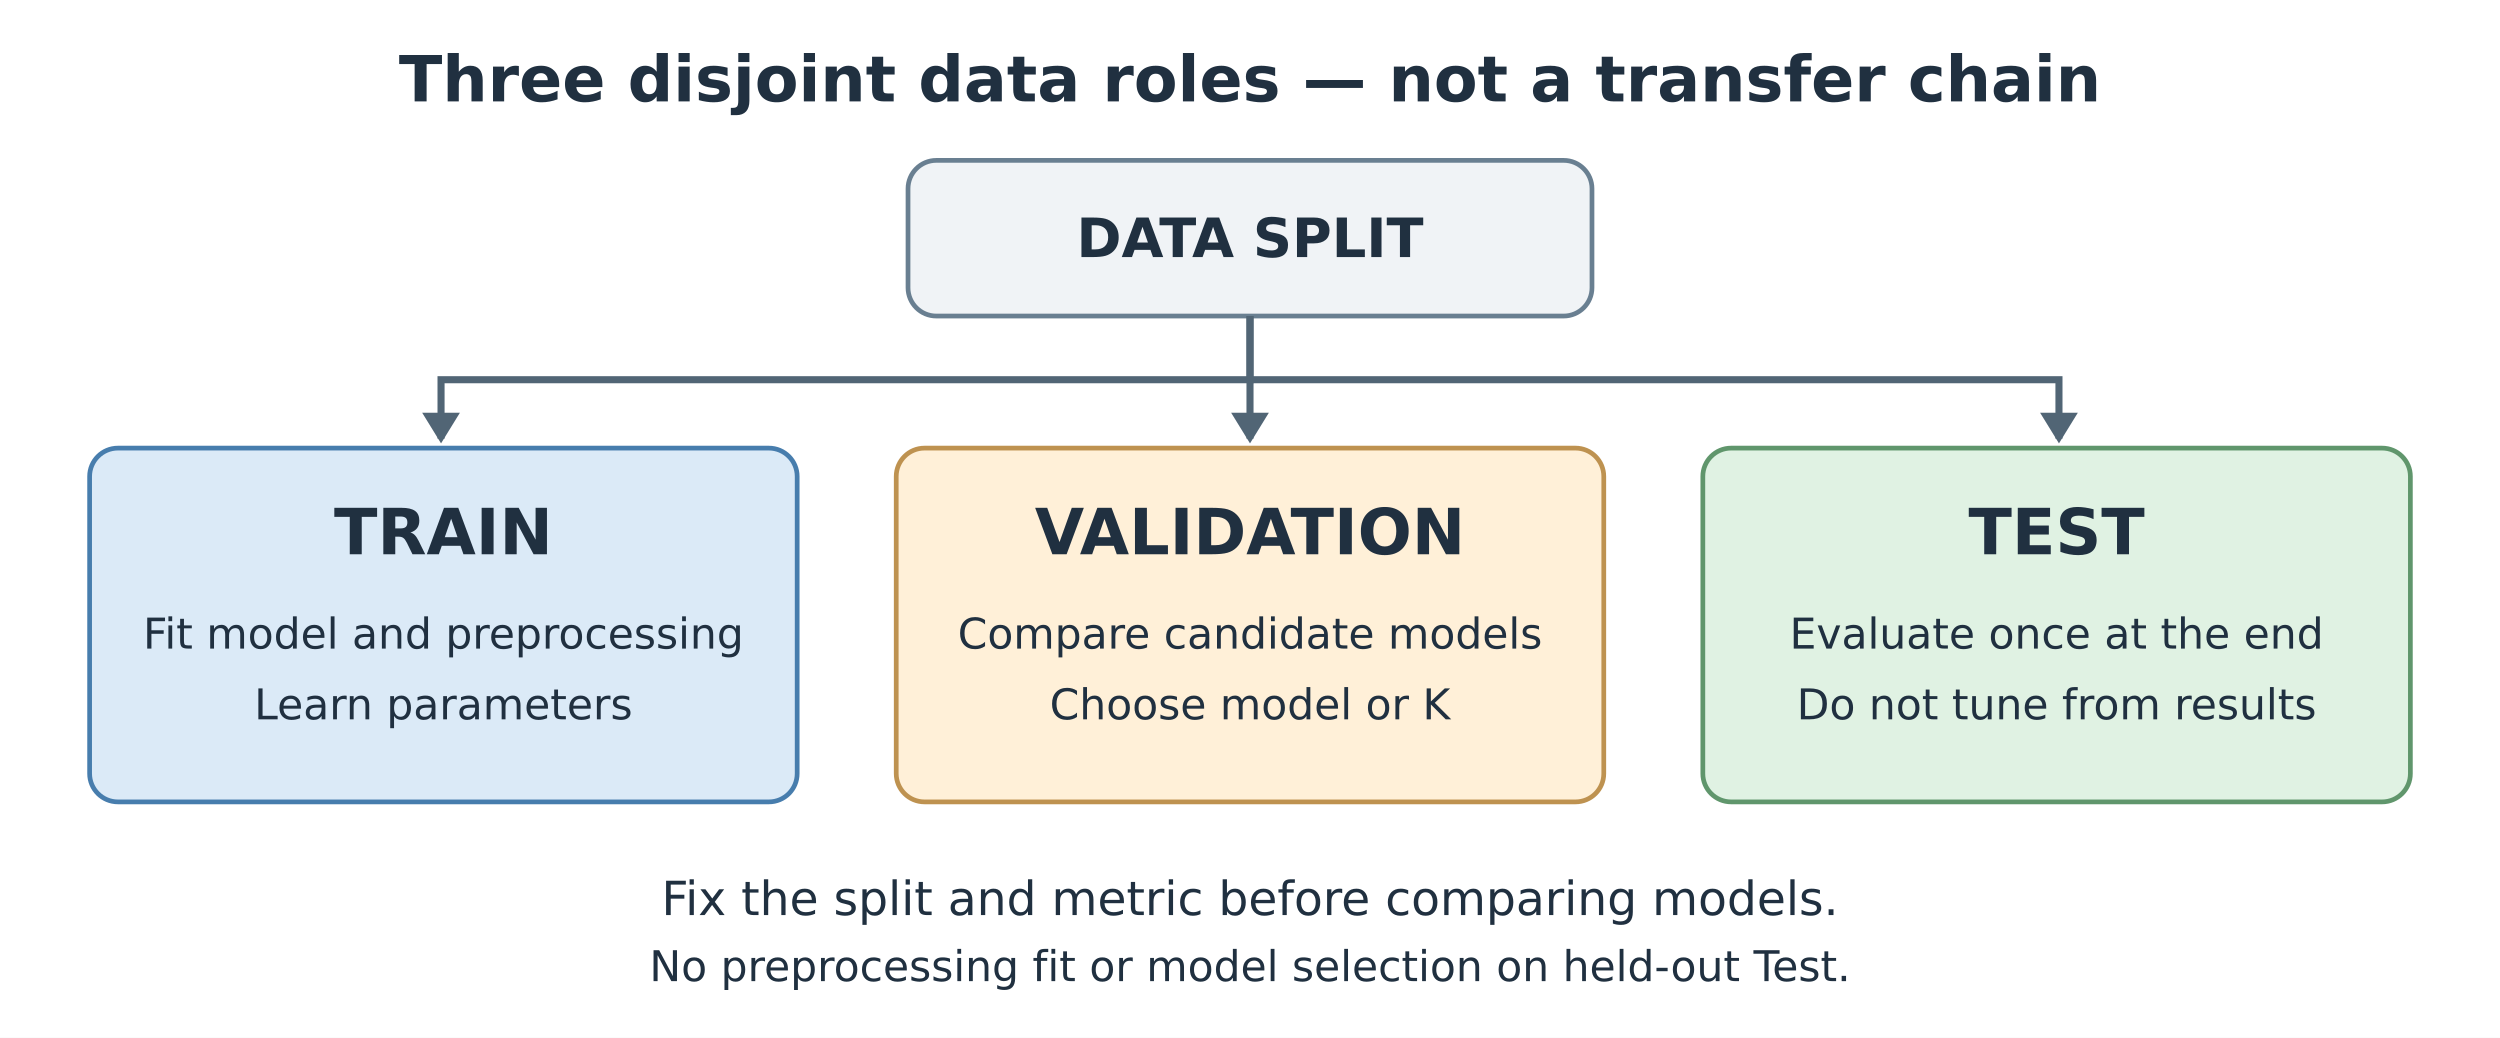
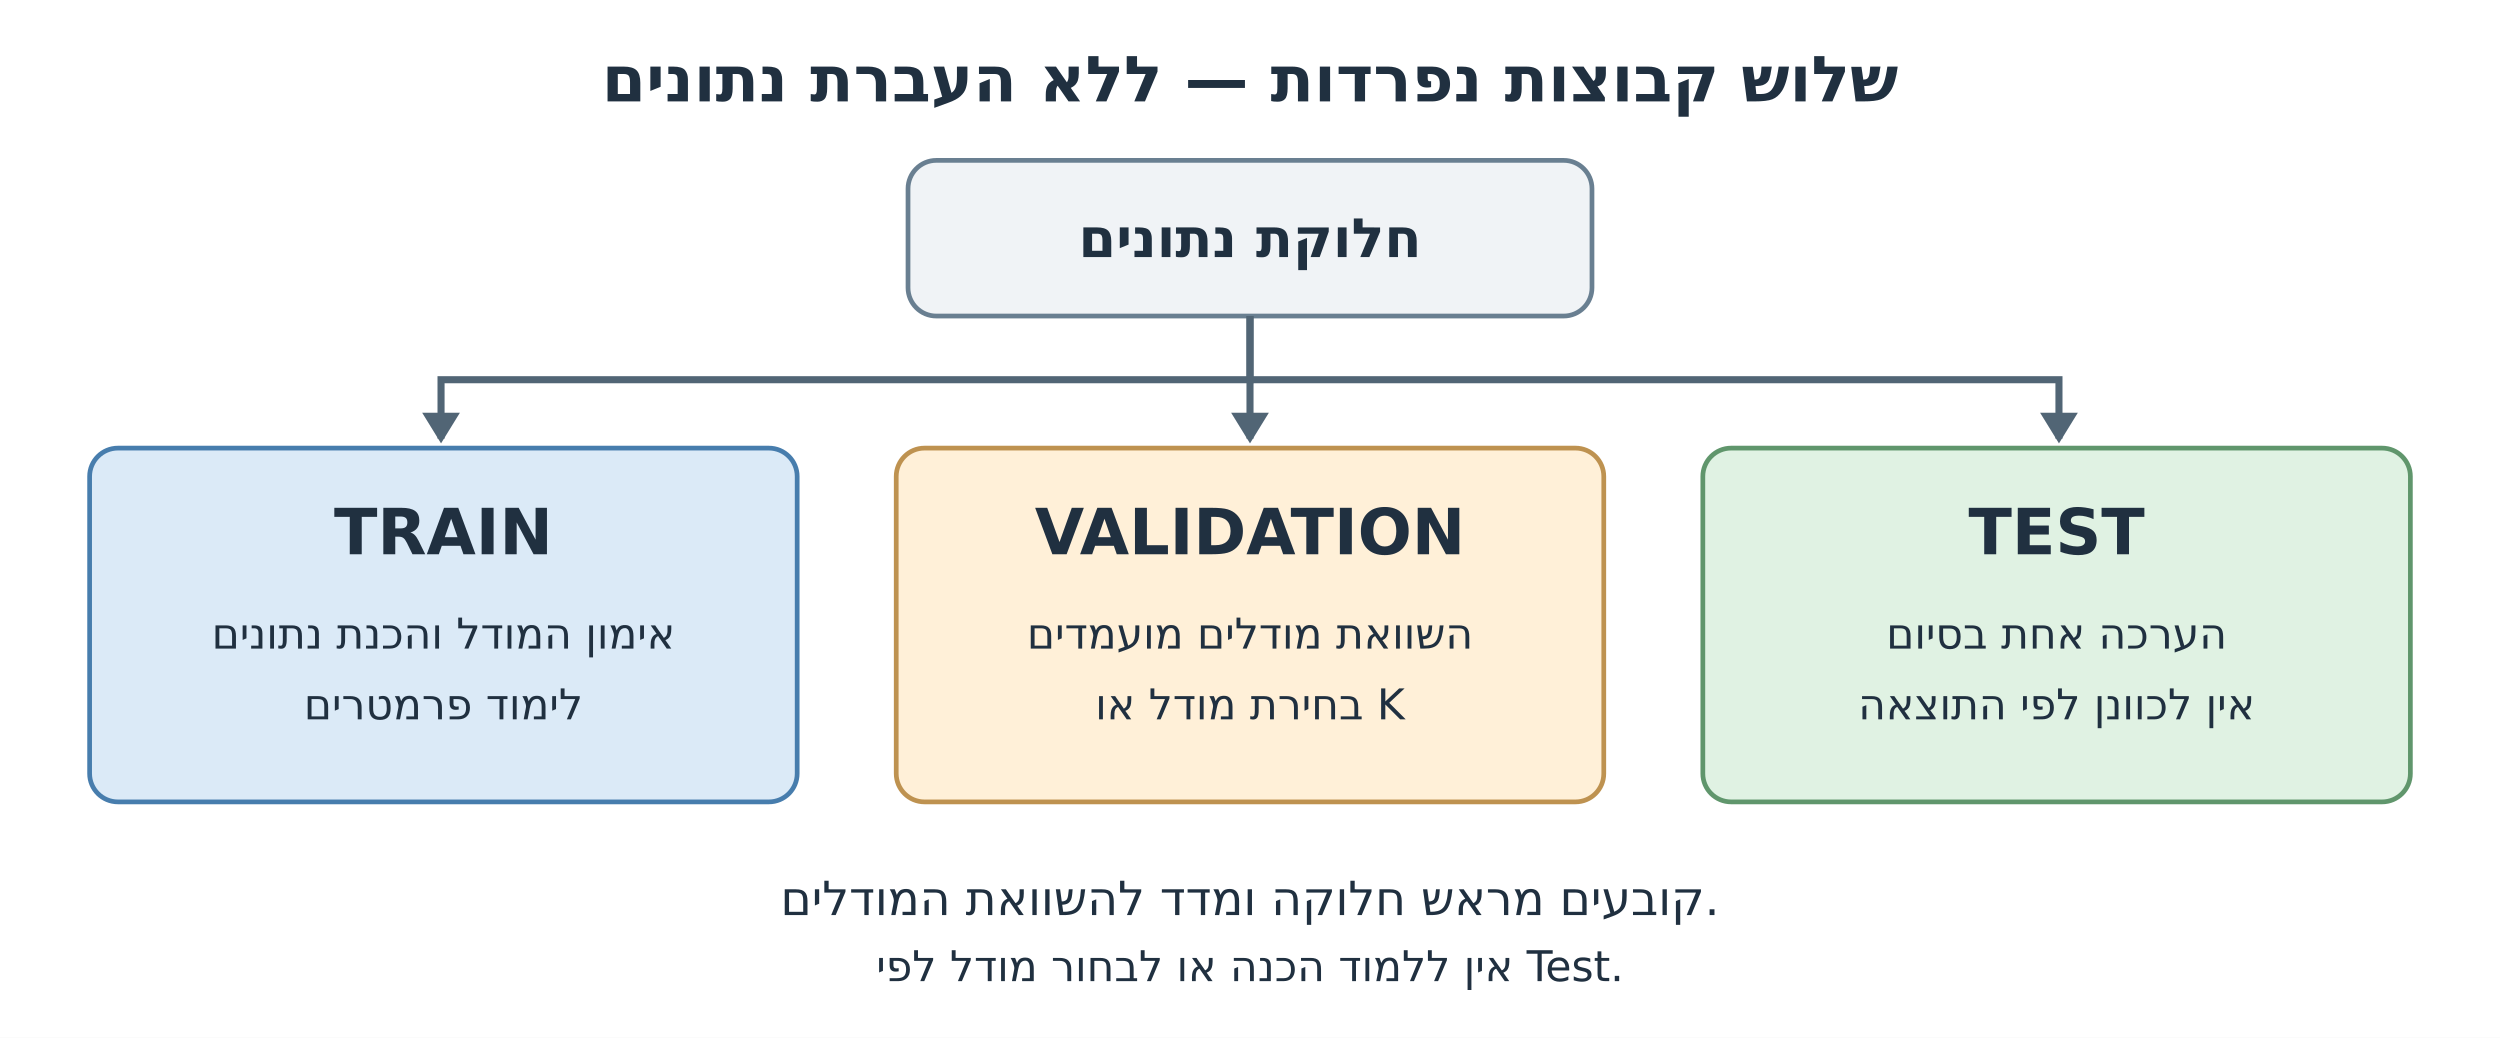
<svg xmlns="http://www.w3.org/2000/svg" viewBox="0 0 1060 440" role="img" aria-label="Dataset is split into separate Train, Validation and Test roles. No records transfer between these sets.">
  <rect width="1060" height="440" fill="#ffffff" />
  <g font-family="DejaVu Sans,Arial,sans-serif" fill="#203040" text-anchor="middle">
-     <text x="530" y="43" font-size="27" font-weight="bold">Three disjoint data roles — not a transfer chain</text>
+     <text x="530" y="43" font-size="27" font-weight="bold">שלוש קבוצות נפרדות — ללא העברת נתונים</text>
    <rect x="385" y="68" width="290" height="66" rx="12" fill="#f0f3f6" stroke="#697f91" stroke-width="2" />
-     <text x="530" y="109" font-size="23" font-weight="bold">DATA SPLIT</text>
+     <text x="530" y="109" font-size="23" font-weight="bold">חלוקת נתונים</text>
  </g>
  <g fill="none" stroke="#516575" stroke-width="3">
    <path d="M530 134 V161 H187 V186" />
    <path d="M530 134 V186" />
    <path d="M530 161 H873 V186" />
  </g>
  <g fill="#516575">
    <path d="M179 175 L187 188 L195 175" />
    <path d="M522 175 L530 188 L538 175" />
    <path d="M865 175 L873 188 L881 175" />
  </g>
  <rect x="38" y="190" width="300" height="150" rx="12" fill="#dbeaf7" stroke="#477dad" stroke-width="2" />
  <rect x="380" y="190" width="300" height="150" rx="12" fill="#fff0d8" stroke="#be9250" stroke-width="2" />
  <rect x="722" y="190" width="300" height="150" rx="12" fill="#e0f2e3" stroke="#60966c" stroke-width="2" />
  <g font-family="DejaVu Sans,Arial,sans-serif" text-anchor="middle" fill="#203040">
    <text x="188" y="235" font-size="27" font-weight="bold">TRAIN</text>
-     <text x="188" y="275" font-size="18">Fit model and preprocessing</text>
-     <text x="188" y="305" font-size="18">Learn parameters</text>
+     <text x="188" y="275" font-size="18">אימון המודל והכנת נתונים</text>
+     <text x="188" y="305" font-size="18">לימוד פרמטרים</text>
    <text x="530" y="235" font-size="27" font-weight="bold">VALIDATION</text>
-     <text x="530" y="275" font-size="18">Compare candidate models</text>
-     <text x="530" y="305" font-size="18">Choose model or K</text>
+     <text x="530" y="275" font-size="18">השוואת מודלים מועמדים</text>
+     <text x="530" y="305" font-size="18">בחירת מודל או K</text>
    <text x="872" y="235" font-size="27" font-weight="bold">TEST</text>
-     <text x="872" y="275" font-size="18">Evaluate once at the end</text>
-     <text x="872" y="305" font-size="18">Do not tune from results</text>
-     <text x="530" y="388" font-size="20">Fix the split and metric before comparing models.</text>
-     <text x="530" y="416" font-size="18">No preprocessing fit or model selection on held-out Test.</text>
+     <text x="872" y="275" font-size="18">הערכה אחת בסיום</text>
+     <text x="872" y="305" font-size="18">אין לכוונן לפי התוצאה</text>
+     <text x="530" y="388" font-size="20">קובעים מראש חלוקה ומדד להשוואת המודלים.</text>
+     <text x="530" y="416" font-size="18">אין ללמוד הכנה או לבחור מודל לפי Test.</text>
  </g>
</svg>
